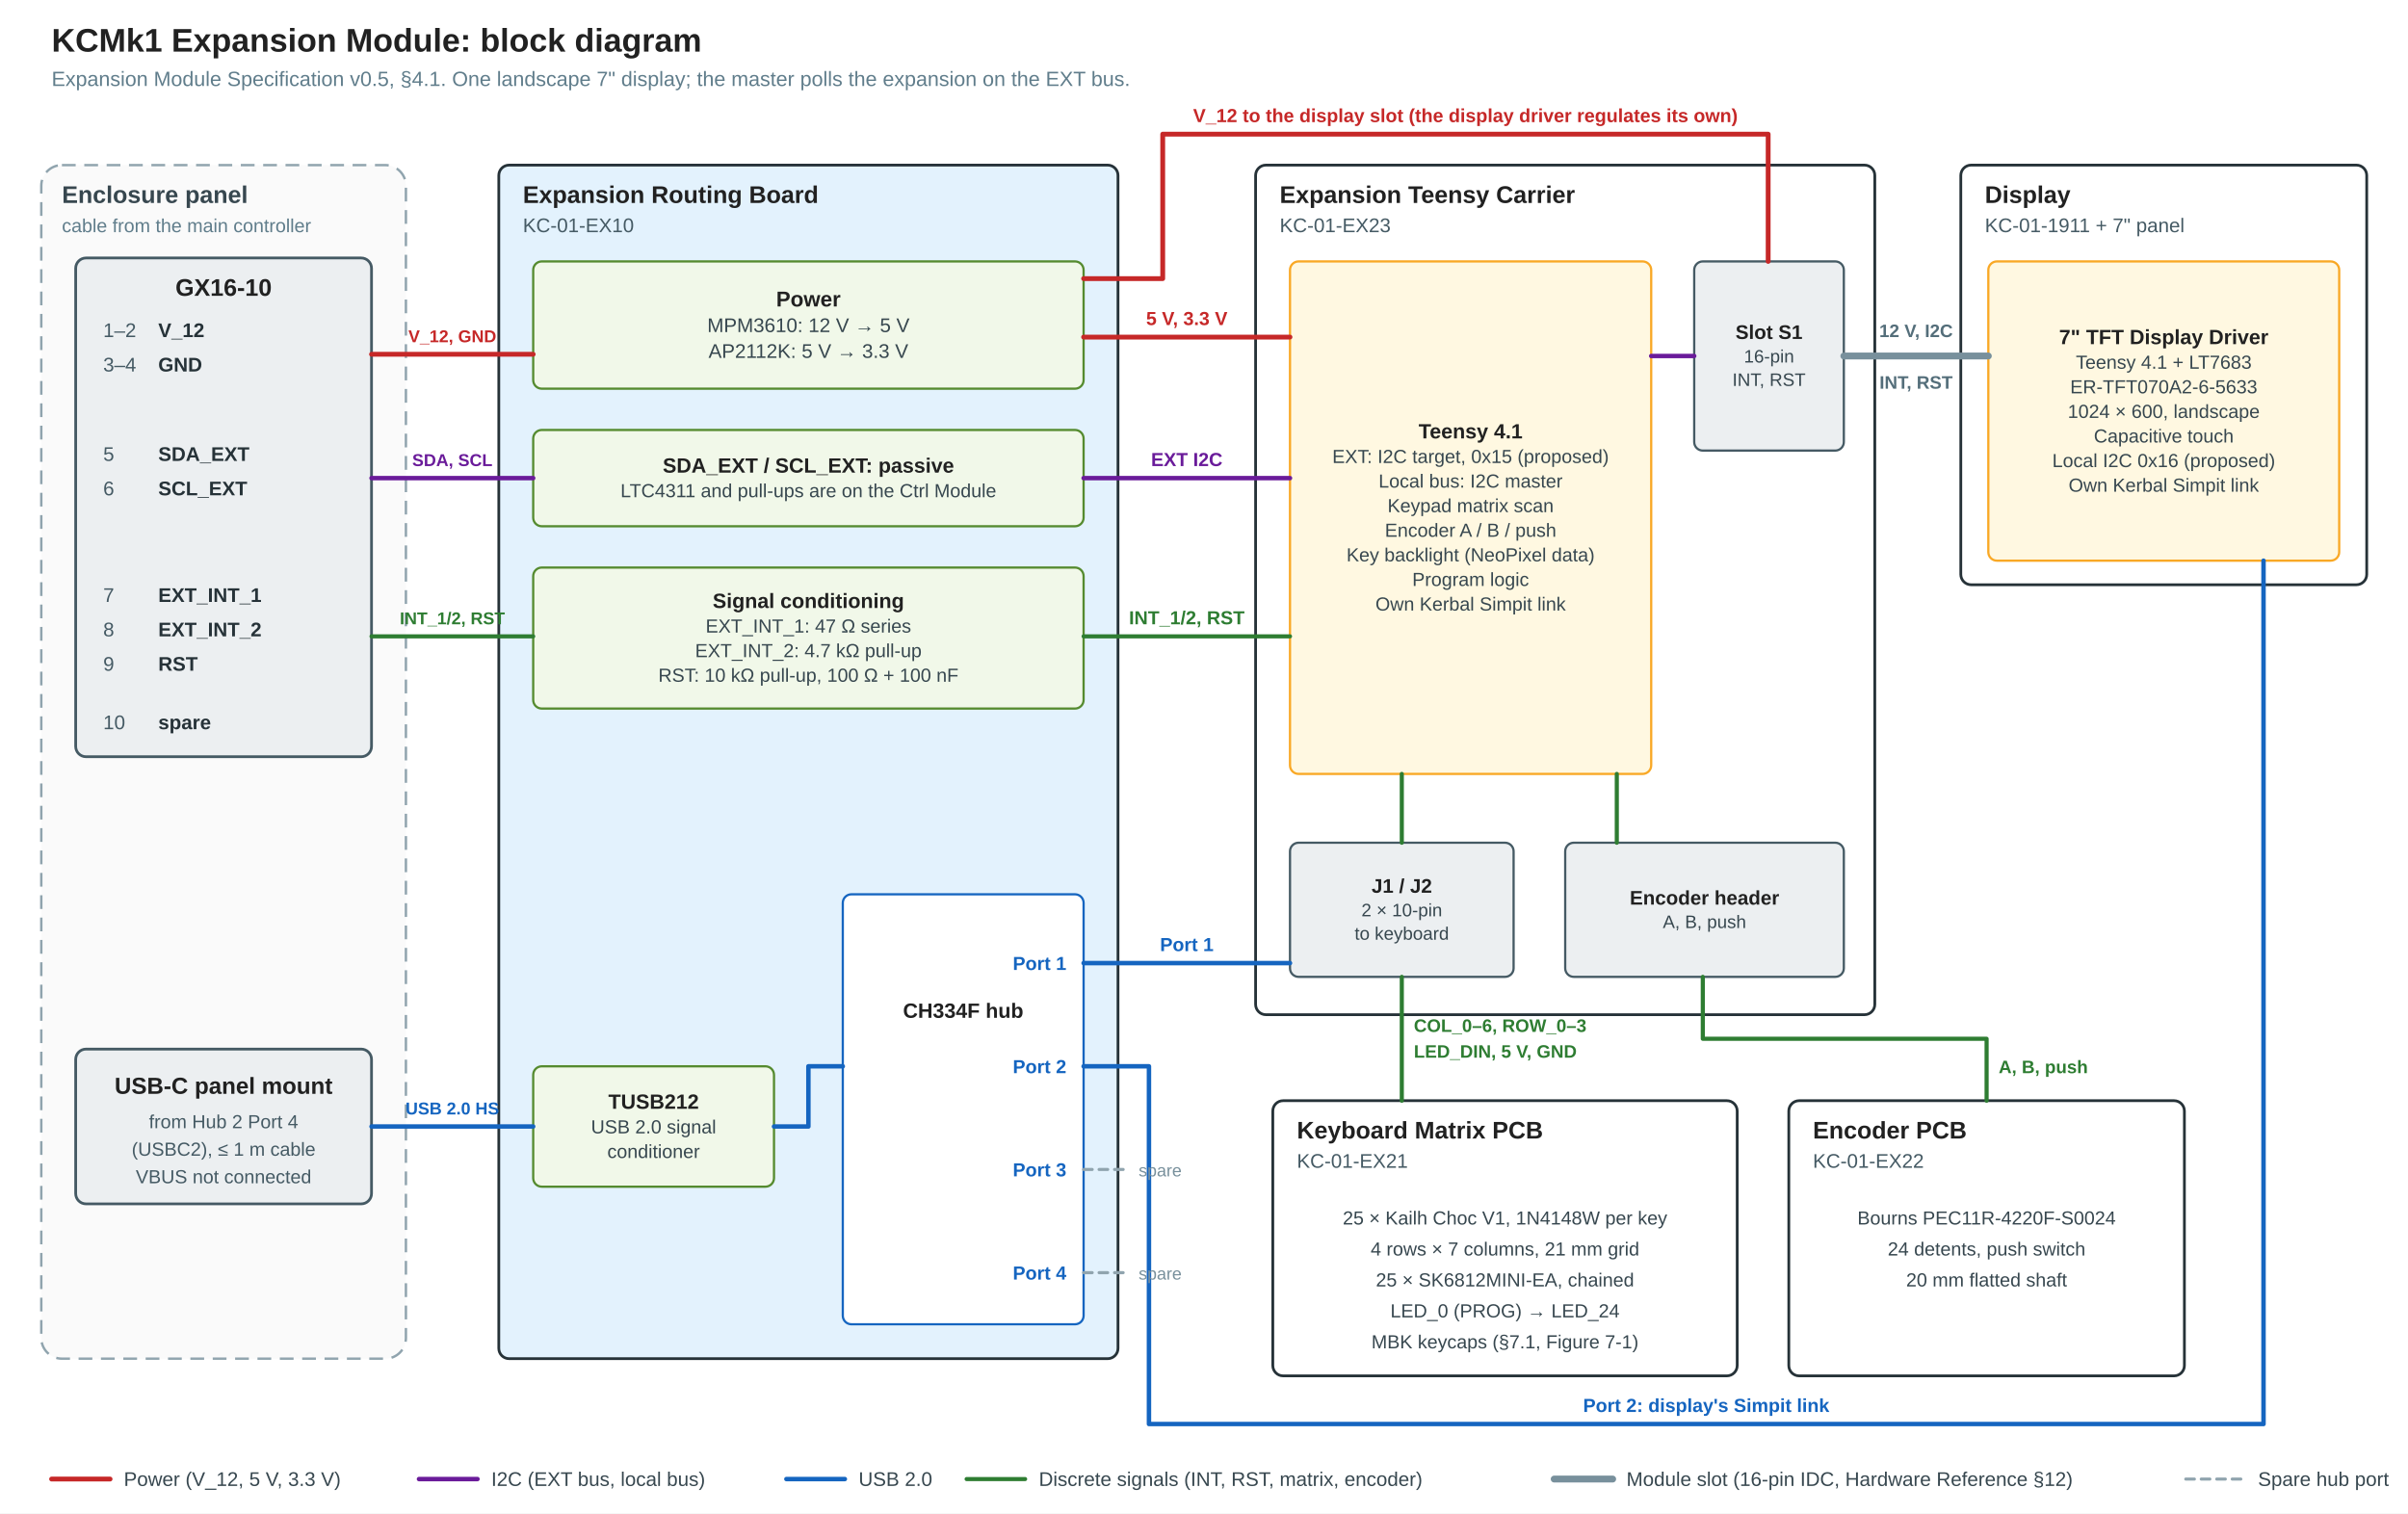
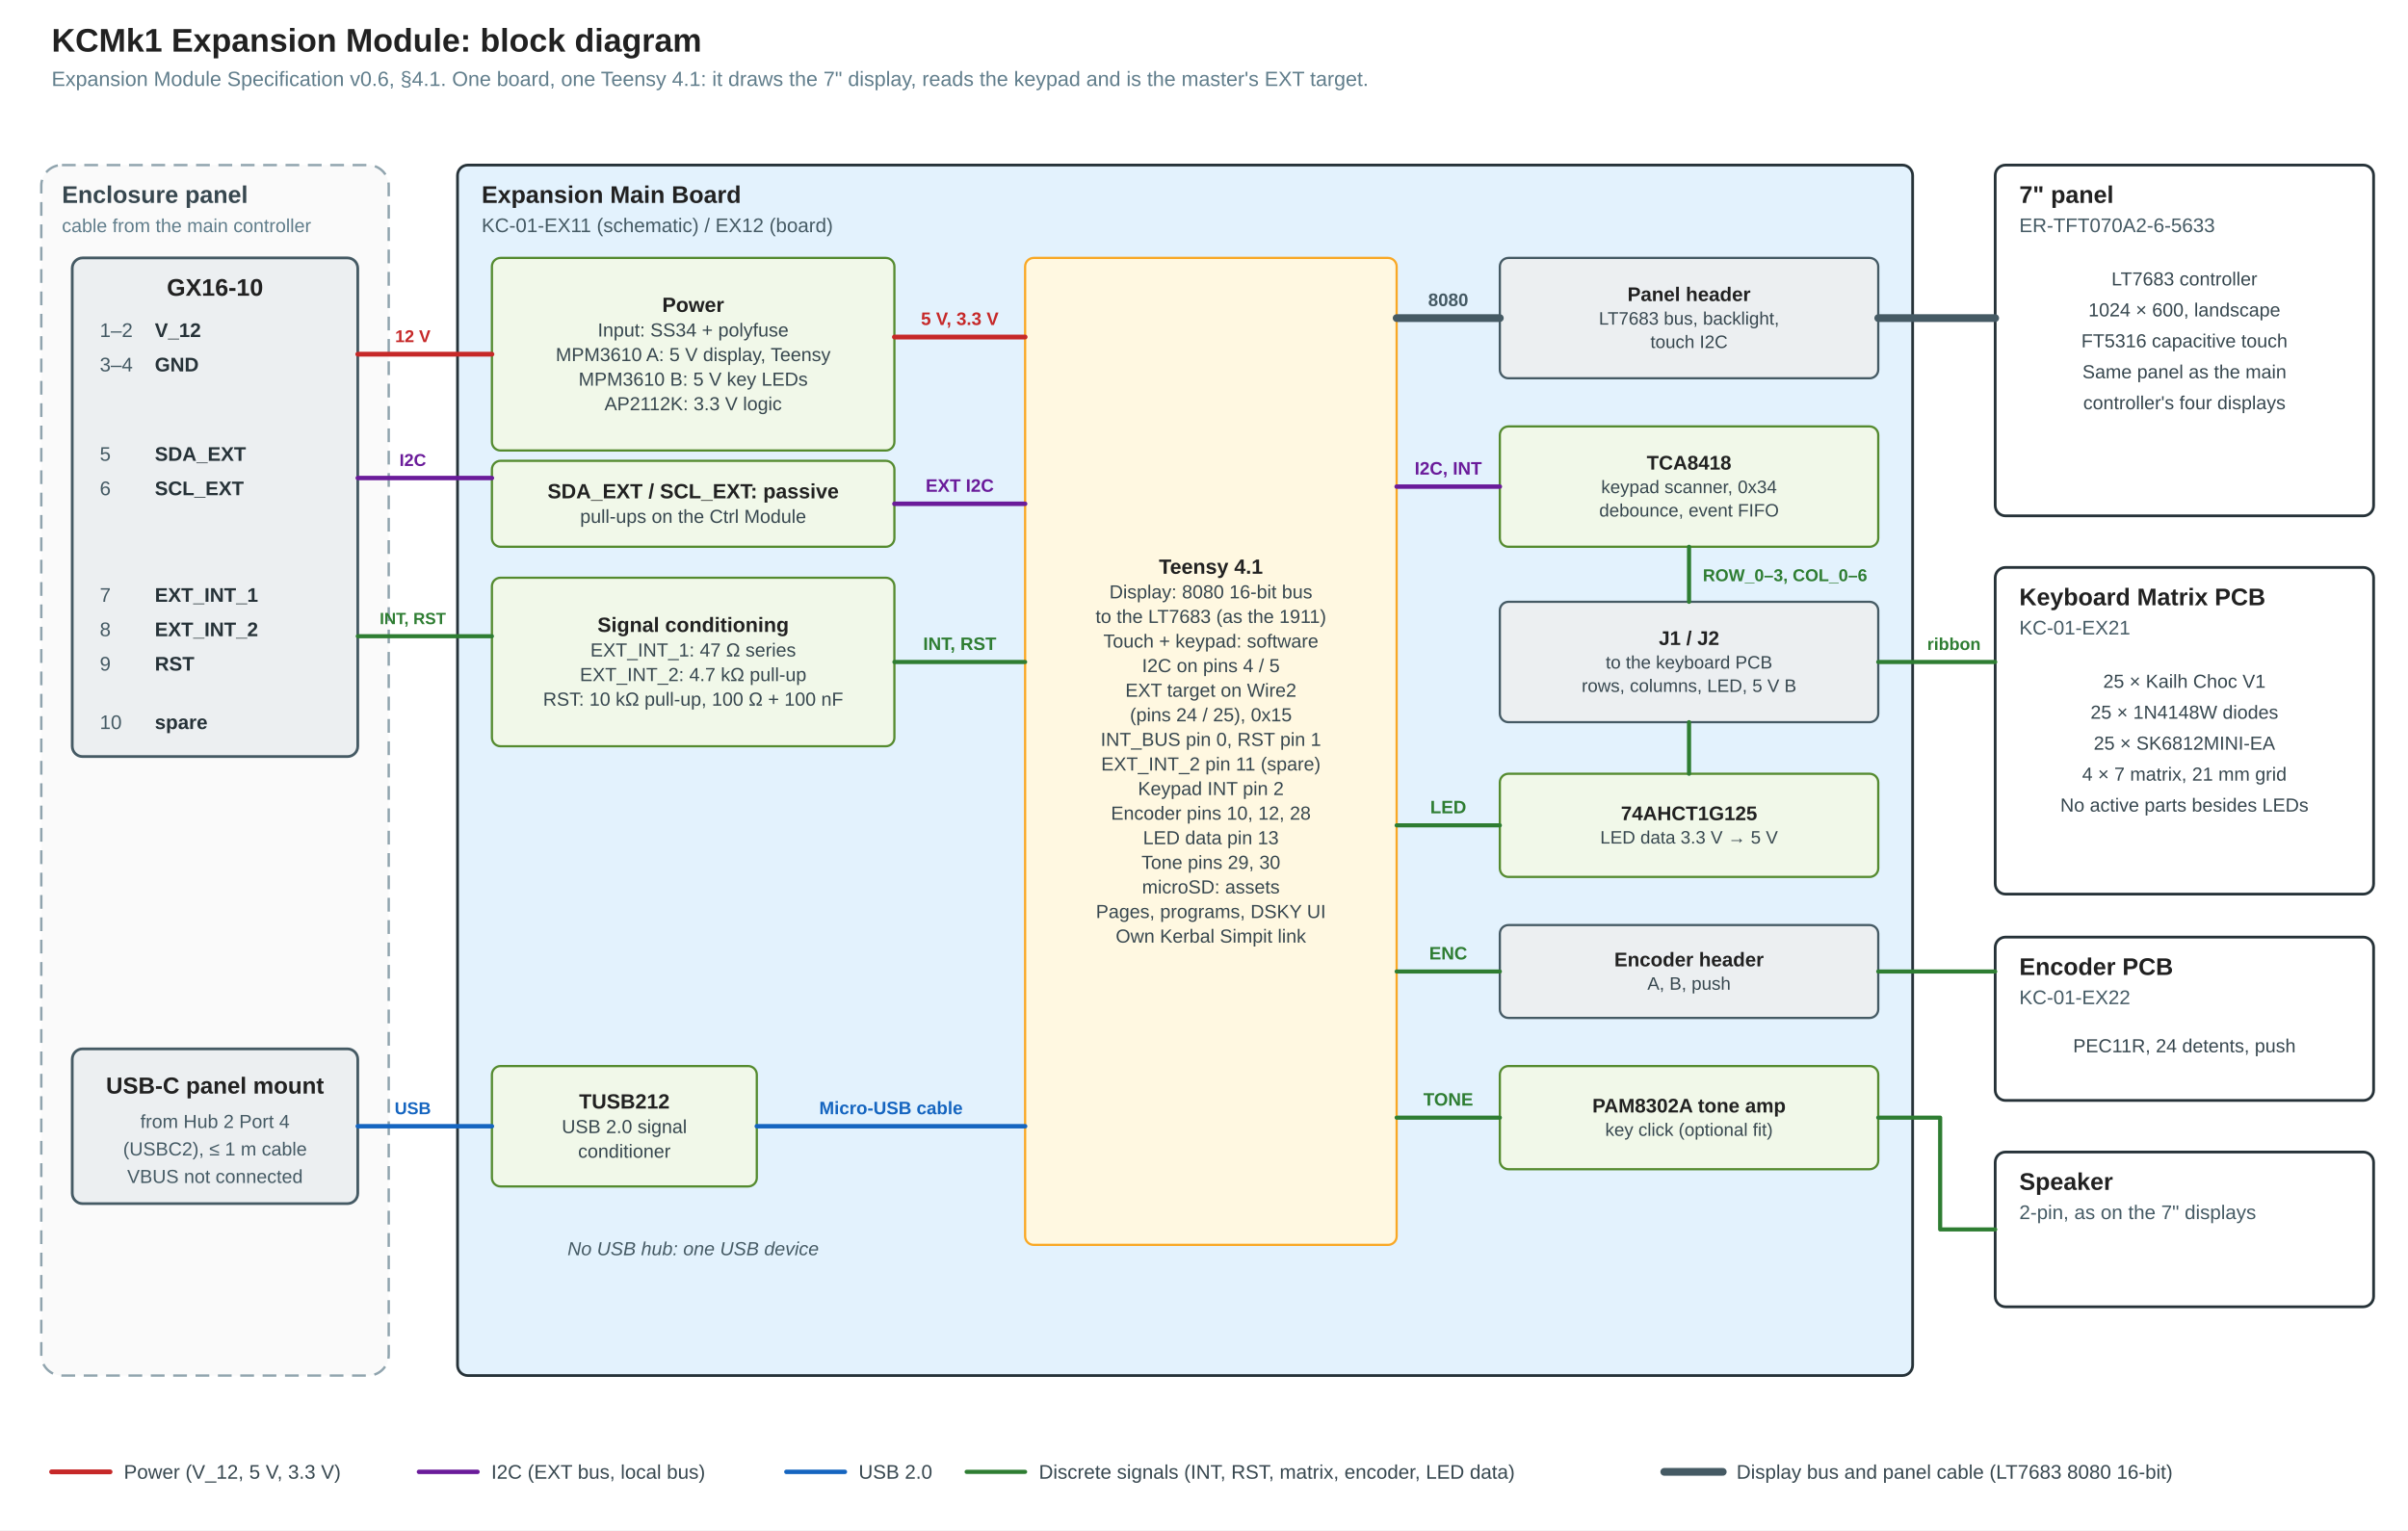
- <svg xmlns="http://www.w3.org/2000/svg" width="1400" height="880" viewBox="0 0 1400 880" font-family="Liberation Sans, Arial, Helvetica, sans-serif">
+ <svg xmlns="http://www.w3.org/2000/svg" width="1400" height="890" viewBox="0 0 1400 890" font-family="Liberation Sans, Arial, Helvetica, sans-serif">
  <rect width="100%" height="100%" fill="#ffffff" />
  <text x="30.0" y="30.0" font-size="19" font-weight="bold" text-anchor="start" fill="#212121">KCMk1 Expansion Module: block diagram</text>
-   <text x="30.0" y="50.0" font-size="12" font-weight="normal" text-anchor="start" fill="#607d8b">Expansion Module Specification v0.5, §4.1. One landscape 7" display; the master polls the expansion on the EXT bus.</text>
-   <rect x="24.0" y="96.0" width="212.0" height="694.0" rx="12" fill="#fafafa" stroke="#90a4ae" stroke-width="1.4" stroke-dasharray="8 5" />
+   <text x="30.0" y="50.0" font-size="12" font-weight="normal" text-anchor="start" fill="#607d8b">Expansion Module Specification v0.6, §4.1. One board, one Teensy 4.1: it draws the 7" display, reads the keypad and is the master's EXT target.</text>
+   <rect x="24.0" y="96.0" width="202.0" height="704.0" rx="12" fill="#fafafa" stroke="#90a4ae" stroke-width="1.4" stroke-dasharray="8 5" />
  <text x="36.0" y="118.0" font-size="14" font-weight="bold" text-anchor="start" fill="#37474f">Enclosure panel</text>
  <text x="36.0" y="135.0" font-size="11" font-weight="normal" text-anchor="start" fill="#607d8b">cable from the main controller</text>
-   <rect x="44.0" y="150.0" width="172.0" height="290.0" rx="6" fill="#eceff1" stroke="#455a64" stroke-width="1.6" />
-   <text x="130.0" y="172.0" font-size="14" font-weight="bold" text-anchor="middle" fill="#212121">GX16-10</text>
-   <text x="60.0" y="196.0" font-size="11.5" font-weight="normal" text-anchor="start" fill="#455a64">1–2</text>
-   <text x="92.0" y="196.0" font-size="11.5" font-weight="bold" text-anchor="start" fill="#263238">V_12</text>
-   <text x="60.0" y="216.0" font-size="11.5" font-weight="normal" text-anchor="start" fill="#455a64">3–4</text>
-   <text x="92.0" y="216.0" font-size="11.5" font-weight="bold" text-anchor="start" fill="#263238">GND</text>
-   <text x="60.0" y="268.0" font-size="11.5" font-weight="normal" text-anchor="start" fill="#455a64">5</text>
-   <text x="92.0" y="268.0" font-size="11.5" font-weight="bold" text-anchor="start" fill="#263238">SDA_EXT</text>
-   <text x="60.0" y="288.0" font-size="11.5" font-weight="normal" text-anchor="start" fill="#455a64">6</text>
-   <text x="92.0" y="288.0" font-size="11.5" font-weight="bold" text-anchor="start" fill="#263238">SCL_EXT</text>
-   <text x="60.0" y="350.0" font-size="11.5" font-weight="normal" text-anchor="start" fill="#455a64">7</text>
-   <text x="92.0" y="350.0" font-size="11.5" font-weight="bold" text-anchor="start" fill="#263238">EXT_INT_1</text>
-   <text x="60.0" y="370.0" font-size="11.5" font-weight="normal" text-anchor="start" fill="#455a64">8</text>
-   <text x="92.0" y="370.0" font-size="11.5" font-weight="bold" text-anchor="start" fill="#263238">EXT_INT_2</text>
-   <text x="60.0" y="390.0" font-size="11.5" font-weight="normal" text-anchor="start" fill="#455a64">9</text>
-   <text x="92.0" y="390.0" font-size="11.5" font-weight="bold" text-anchor="start" fill="#263238">RST</text>
-   <text x="60.0" y="424.0" font-size="11.5" font-weight="normal" text-anchor="start" fill="#455a64">10</text>
-   <text x="92.0" y="424.0" font-size="11.5" font-weight="bold" text-anchor="start" fill="#263238">spare</text>
-   <rect x="44.0" y="610.0" width="172.0" height="90.0" rx="6" fill="#eceff1" stroke="#455a64" stroke-width="1.6" />
-   <text x="130.0" y="636.0" font-size="13.5" font-weight="bold" text-anchor="middle" fill="#212121">USB-C panel mount</text>
-   <text x="130.0" y="656.0" font-size="11" font-weight="normal" text-anchor="middle" fill="#455a64">from Hub 2 Port 4</text>
-   <text x="130.0" y="672.0" font-size="11" font-weight="normal" text-anchor="middle" fill="#455a64">(USBC2), ≤ 1 m cable</text>
-   <text x="130.0" y="688.0" font-size="11" font-weight="normal" text-anchor="middle" fill="#455a64">VBUS not connected</text>
-   <rect x="290.0" y="96.0" width="360.0" height="694.0" rx="6" fill="#e3f2fd" stroke="#263238" stroke-width="1.6" />
-   <text x="304.0" y="118.0" font-size="14" font-weight="bold" text-anchor="start" fill="#212121">Expansion Routing Board</text>
-   <text x="304.0" y="135.0" font-size="11.5" font-weight="normal" text-anchor="start" fill="#455a64">KC-01-EX10</text>
-   <rect x="310.0" y="152.0" width="320.0" height="74.0" rx="5" fill="#f1f8e9" stroke="#558b2f" stroke-width="1.3" />
-   <text x="470.0" y="178.2" font-size="12.5" font-weight="bold" text-anchor="middle" fill="#212121">Power</text>
-   <text x="470.0" y="193.1" font-size="11.5" font-weight="normal" text-anchor="middle" fill="#37474f">MPM3610: 12 V → 5 V</text>
-   <text x="470.0" y="208.1" font-size="11.5" font-weight="normal" text-anchor="middle" fill="#37474f">AP2112K: 5 V → 3.3 V</text>
-   <rect x="310.0" y="250.0" width="320.0" height="56.0" rx="5" fill="#f1f8e9" stroke="#558b2f" stroke-width="1.3" />
-   <text x="470.0" y="274.8" font-size="12" font-weight="bold" text-anchor="middle" fill="#212121">SDA_EXT / SCL_EXT: passive</text>
-   <text x="470.0" y="289.1" font-size="11" font-weight="normal" text-anchor="middle" fill="#37474f">LTC4311 and pull-ups are on the Ctrl Module</text>
-   <rect x="310.0" y="330.0" width="320.0" height="82.0" rx="5" fill="#f1f8e9" stroke="#558b2f" stroke-width="1.3" />
-   <text x="470.0" y="353.5" font-size="12" font-weight="bold" text-anchor="middle" fill="#212121">Signal conditioning</text>
-   <text x="470.0" y="367.8" font-size="11" font-weight="normal" text-anchor="middle" fill="#37474f">EXT_INT_1: 47 Ω series</text>
-   <text x="470.0" y="382.1" font-size="11" font-weight="normal" text-anchor="middle" fill="#37474f">EXT_INT_2: 4.7 kΩ pull-up</text>
-   <text x="470.0" y="396.4" font-size="11" font-weight="normal" text-anchor="middle" fill="#37474f">RST: 10 kΩ pull-up, 100 Ω + 100 nF</text>
-   <rect x="310.0" y="620.0" width="140.0" height="70.0" rx="5" fill="#f1f8e9" stroke="#558b2f" stroke-width="1.3" />
-   <text x="380.0" y="644.7" font-size="12" font-weight="bold" text-anchor="middle" fill="#212121">TUSB212</text>
-   <text x="380.0" y="659.0" font-size="11" font-weight="normal" text-anchor="middle" fill="#37474f">USB 2.0 signal</text>
-   <text x="380.0" y="673.3" font-size="11" font-weight="normal" text-anchor="middle" fill="#37474f">conditioner</text>
-   <rect x="490.0" y="520.0" width="140.0" height="250.0" rx="5" fill="#ffffff" stroke="#1565c0" stroke-width="1.3" />
-   <text x="560.0" y="591.8" font-size="12" font-weight="bold" text-anchor="middle" fill="#212121">CH334F hub</text>
-   <text x="560.0" y="606.1" font-size="11" font-weight="normal" text-anchor="middle" fill="#37474f" />
-   <text x="560.0" y="620.4" font-size="11" font-weight="normal" text-anchor="middle" fill="#37474f" />
-   <text x="560.0" y="634.7" font-size="11" font-weight="normal" text-anchor="middle" fill="#37474f" />
-   <text x="560.0" y="649.0" font-size="11" font-weight="normal" text-anchor="middle" fill="#37474f" />
-   <text x="560.0" y="663.3" font-size="11" font-weight="normal" text-anchor="middle" fill="#37474f" />
-   <text x="560.0" y="677.6" font-size="11" font-weight="normal" text-anchor="middle" fill="#37474f" />
-   <text x="560.0" y="691.9" font-size="11" font-weight="normal" text-anchor="middle" fill="#37474f" />
-   <text x="560.0" y="706.2" font-size="11" font-weight="normal" text-anchor="middle" fill="#37474f" />
-   <text x="620.0" y="564.0" font-size="11" font-weight="bold" text-anchor="end" fill="#1565c0">Port 1</text>
-   <text x="620.0" y="624.0" font-size="11" font-weight="bold" text-anchor="end" fill="#1565c0">Port 2</text>
-   <text x="620.0" y="684.0" font-size="11" font-weight="bold" text-anchor="end" fill="#1565c0">Port 3</text>
-   <text x="620.0" y="744.0" font-size="11" font-weight="bold" text-anchor="end" fill="#1565c0">Port 4</text>
-   <polyline points="216.0,206.0 310.0,206.0" fill="none" stroke="#c62828" stroke-width="2.8" stroke-linejoin="round" stroke-linecap="round" />
-   <text x="263.0" y="199.0" font-size="10" font-weight="bold" text-anchor="middle" fill="#c62828">V_12, GND</text>
-   <polyline points="216.0,278.0 310.0,278.0" fill="none" stroke="#6a1b9a" stroke-width="2.6" stroke-linejoin="round" stroke-linecap="round" />
-   <text x="263.0" y="271.0" font-size="10" font-weight="bold" text-anchor="middle" fill="#6a1b9a">SDA, SCL</text>
-   <polyline points="216.0,370.0 310.0,370.0" fill="none" stroke="#2e7d32" stroke-width="2.4" stroke-linejoin="round" stroke-linecap="round" />
-   <text x="263.0" y="363.0" font-size="10" font-weight="bold" text-anchor="middle" fill="#2e7d32">INT_1/2, RST</text>
-   <polyline points="216.0,655.0 310.0,655.0" fill="none" stroke="#1565c0" stroke-width="2.6" stroke-linejoin="round" stroke-linecap="round" />
-   <text x="263.0" y="648.0" font-size="10" font-weight="bold" text-anchor="middle" fill="#1565c0">USB 2.0 HS</text>
-   <polyline points="450.0,655.0 470.0,655.0 470.0,620.0 490.0,620.0" fill="none" stroke="#1565c0" stroke-width="2.6" stroke-linejoin="round" stroke-linecap="round" />
-   <rect x="730.0" y="96.0" width="360.0" height="494.0" rx="6" fill="#ffffff" stroke="#263238" stroke-width="1.6" />
-   <text x="744.0" y="118.0" font-size="14" font-weight="bold" text-anchor="start" fill="#212121">Expansion Teensy Carrier</text>
-   <text x="744.0" y="135.0" font-size="11.5" font-weight="normal" text-anchor="start" fill="#455a64">KC-01-EX23</text>
-   <rect x="750.0" y="152.0" width="210.0" height="298.0" rx="5" fill="#fff8e1" stroke="#f9a825" stroke-width="1.3" />
-   <text x="855.0" y="254.9" font-size="12" font-weight="bold" text-anchor="middle" fill="#212121">Teensy 4.1</text>
-   <text x="855.0" y="269.2" font-size="11" font-weight="normal" text-anchor="middle" fill="#37474f">EXT: I2C target, 0x15 (proposed)</text>
-   <text x="855.0" y="283.5" font-size="11" font-weight="normal" text-anchor="middle" fill="#37474f">Local bus: I2C master</text>
-   <text x="855.0" y="297.8" font-size="11" font-weight="normal" text-anchor="middle" fill="#37474f">Keypad matrix scan</text>
-   <text x="855.0" y="312.1" font-size="11" font-weight="normal" text-anchor="middle" fill="#37474f">Encoder A / B / push</text>
-   <text x="855.0" y="326.4" font-size="11" font-weight="normal" text-anchor="middle" fill="#37474f">Key backlight (NeoPixel data)</text>
-   <text x="855.0" y="340.7" font-size="11" font-weight="normal" text-anchor="middle" fill="#37474f">Program logic</text>
-   <text x="855.0" y="355.0" font-size="11" font-weight="normal" text-anchor="middle" fill="#37474f">Own Kerbal Simpit link</text>
-   <rect x="985.0" y="152.0" width="87.0" height="110.0" rx="5" fill="#eceff1" stroke="#455a64" stroke-width="1.3" />
-   <text x="1028.5" y="197.1" font-size="11.5" font-weight="bold" text-anchor="middle" fill="#212121">Slot S1</text>
-   <text x="1028.5" y="210.8" font-size="10.5" font-weight="normal" text-anchor="middle" fill="#37474f">16-pin</text>
-   <text x="1028.5" y="224.4" font-size="10.5" font-weight="normal" text-anchor="middle" fill="#37474f">INT, RST</text>
-   <rect x="750.0" y="490.0" width="130.0" height="78.0" rx="5" fill="#eceff1" stroke="#455a64" stroke-width="1.3" />
-   <text x="815.0" y="519.1" font-size="11.5" font-weight="bold" text-anchor="middle" fill="#212121">J1 / J2</text>
-   <text x="815.0" y="532.8" font-size="10.5" font-weight="normal" text-anchor="middle" fill="#37474f">2 × 10-pin</text>
-   <text x="815.0" y="546.4" font-size="10.5" font-weight="normal" text-anchor="middle" fill="#37474f">to keyboard</text>
-   <rect x="910.0" y="490.0" width="162.0" height="78.0" rx="5" fill="#eceff1" stroke="#455a64" stroke-width="1.3" />
-   <text x="991.0" y="526.0" font-size="11.5" font-weight="bold" text-anchor="middle" fill="#212121">Encoder header</text>
-   <text x="991.0" y="539.6" font-size="10.5" font-weight="normal" text-anchor="middle" fill="#37474f">A, B, push</text>
-   <polyline points="960.0,207.0 985.0,207.0" fill="none" stroke="#6a1b9a" stroke-width="2.6" stroke-linejoin="round" stroke-linecap="round" />
-   <polyline points="815.0,450.0 815.0,490.0" fill="none" stroke="#2e7d32" stroke-width="2.4" stroke-linejoin="round" stroke-linecap="round" />
-   <polyline points="940.0,450.0 940.0,490.0" fill="none" stroke="#2e7d32" stroke-width="2.4" stroke-linejoin="round" stroke-linecap="round" />
-   <polyline points="630.0,196.0 750.0,196.0" fill="none" stroke="#c62828" stroke-width="2.8" stroke-linejoin="round" stroke-linecap="round" />
-   <text x="690.0" y="189.0" font-size="11" font-weight="bold" text-anchor="middle" fill="#c62828">5 V, 3.3 V</text>
-   <polyline points="630.0,162.0 676.0,162.0 676.0,78.0 1028.0,78.0 1028.0,152.0" fill="none" stroke="#c62828" stroke-width="2.8" stroke-linejoin="round" stroke-linecap="round" />
-   <text x="852.0" y="71.0" font-size="11" font-weight="bold" text-anchor="middle" fill="#c62828">V_12 to the display slot (the display driver regulates its own)</text>
-   <polyline points="630.0,278.0 750.0,278.0" fill="none" stroke="#6a1b9a" stroke-width="2.6" stroke-linejoin="round" stroke-linecap="round" />
-   <text x="690.0" y="271.0" font-size="11" font-weight="bold" text-anchor="middle" fill="#6a1b9a">EXT I2C</text>
-   <polyline points="630.0,370.0 750.0,370.0" fill="none" stroke="#2e7d32" stroke-width="2.4" stroke-linejoin="round" stroke-linecap="round" />
-   <text x="690.0" y="363.0" font-size="11" font-weight="bold" text-anchor="middle" fill="#2e7d32">INT_1/2, RST</text>
-   <polyline points="630.0,560.0 750.0,560.0" fill="none" stroke="#1565c0" stroke-width="2.6" stroke-linejoin="round" stroke-linecap="round" />
-   <text x="690.0" y="553.0" font-size="11" font-weight="bold" text-anchor="middle" fill="#1565c0">Port 1</text>
-   <rect x="1140.0" y="96.0" width="236.0" height="244.0" rx="6" fill="#ffffff" stroke="#263238" stroke-width="1.6" />
-   <text x="1154.0" y="118.0" font-size="14" font-weight="bold" text-anchor="start" fill="#212121">Display</text>
-   <text x="1154.0" y="135.0" font-size="11.5" font-weight="normal" text-anchor="start" fill="#455a64">KC-01-1911 + 7" panel</text>
-   <rect x="1156.0" y="152.0" width="204.0" height="174.0" rx="5" fill="#fff8e1" stroke="#f9a825" stroke-width="1.3" />
-   <text x="1258.0" y="200.1" font-size="12" font-weight="bold" text-anchor="middle" fill="#212121">7" TFT Display Driver</text>
-   <text x="1258.0" y="214.4" font-size="11" font-weight="normal" text-anchor="middle" fill="#37474f">Teensy 4.1 + LT7683</text>
-   <text x="1258.0" y="228.7" font-size="11" font-weight="normal" text-anchor="middle" fill="#37474f">ER-TFT070A2-6-5633</text>
-   <text x="1258.0" y="243.0" font-size="11" font-weight="normal" text-anchor="middle" fill="#37474f">1024 × 600, landscape</text>
-   <text x="1258.0" y="257.3" font-size="11" font-weight="normal" text-anchor="middle" fill="#37474f">Capacitive touch</text>
-   <text x="1258.0" y="271.6" font-size="11" font-weight="normal" text-anchor="middle" fill="#37474f">Local I2C 0x16 (proposed)</text>
-   <text x="1258.0" y="285.9" font-size="11" font-weight="normal" text-anchor="middle" fill="#37474f">Own Kerbal Simpit link</text>
-   <polyline points="1072.0,207.0 1156.0,207.0" fill="none" stroke="#78909c" stroke-width="4.0" stroke-linejoin="round" stroke-linecap="round" />
-   <text x="1114.0" y="196.0" font-size="10.5" font-weight="bold" text-anchor="middle" fill="#546e7a">12 V, I2C</text>
-   <text x="1114.0" y="226.0" font-size="10.5" font-weight="bold" text-anchor="middle" fill="#546e7a">INT, RST</text>
-   <polyline points="630.0,620.0 668.0,620.0 668.0,828.0 1316.0,828.0 1316.0,326.0" fill="none" stroke="#1565c0" stroke-width="2.6" stroke-linejoin="round" stroke-linecap="round" />
-   <text x="992.0" y="821.0" font-size="11" font-weight="bold" text-anchor="middle" fill="#1565c0">Port 2: display's Simpit link</text>
-   <polyline points="630.0,680.0 654.0,680.0" fill="none" stroke="#90a4ae" stroke-width="1.8" stroke-linejoin="round" stroke-linecap="round" stroke-dasharray="5 4" />
-   <polyline points="630.0,740.0 654.0,740.0" fill="none" stroke="#90a4ae" stroke-width="1.8" stroke-linejoin="round" stroke-linecap="round" stroke-dasharray="5 4" />
-   <text x="662.0" y="684.0" font-size="10" font-weight="normal" text-anchor="start" fill="#78909c">spare</text>
-   <text x="662.0" y="744.0" font-size="10" font-weight="normal" text-anchor="start" fill="#78909c">spare</text>
-   <rect x="740.0" y="640.0" width="270.0" height="160.0" rx="6" fill="#ffffff" stroke="#263238" stroke-width="1.6" />
-   <text x="754.0" y="662.0" font-size="14" font-weight="bold" text-anchor="start" fill="#212121">Keyboard Matrix PCB</text>
-   <text x="754.0" y="679.0" font-size="11.5" font-weight="normal" text-anchor="start" fill="#455a64">KC-01-EX21</text>
-   <text x="875.0" y="712.0" font-size="11" font-weight="normal" text-anchor="middle" fill="#37474f">25 × Kailh Choc V1, 1N4148W per key</text>
-   <text x="875.0" y="730.0" font-size="11" font-weight="normal" text-anchor="middle" fill="#37474f">4 rows × 7 columns, 21 mm grid</text>
-   <text x="875.0" y="748.0" font-size="11" font-weight="normal" text-anchor="middle" fill="#37474f">25 × SK6812MINI-EA, chained</text>
-   <text x="875.0" y="766.0" font-size="11" font-weight="normal" text-anchor="middle" fill="#37474f">LED_0 (PROG) → LED_24</text>
-   <text x="875.0" y="784.0" font-size="11" font-weight="normal" text-anchor="middle" fill="#37474f">MBK keycaps (§7.1, Figure 7-1)</text>
-   <polyline points="815.0,568.0 815.0,640.0" fill="none" stroke="#2e7d32" stroke-width="2.4" stroke-linejoin="round" stroke-linecap="round" />
-   <text x="822.0" y="600.0" font-size="10.5" font-weight="bold" text-anchor="start" fill="#2e7d32">COL_0–6, ROW_0–3</text>
-   <text x="822.0" y="615.0" font-size="10.5" font-weight="bold" text-anchor="start" fill="#2e7d32">LED_DIN, 5 V, GND</text>
-   <rect x="1040.0" y="640.0" width="230.0" height="160.0" rx="6" fill="#ffffff" stroke="#263238" stroke-width="1.6" />
-   <text x="1054.0" y="662.0" font-size="14" font-weight="bold" text-anchor="start" fill="#212121">Encoder PCB</text>
-   <text x="1054.0" y="679.0" font-size="11.5" font-weight="normal" text-anchor="start" fill="#455a64">KC-01-EX22</text>
-   <text x="1155.0" y="712.0" font-size="11" font-weight="normal" text-anchor="middle" fill="#37474f">Bourns PEC11R-4220F-S0024</text>
-   <text x="1155.0" y="730.0" font-size="11" font-weight="normal" text-anchor="middle" fill="#37474f">24 detents, push switch</text>
-   <text x="1155.0" y="748.0" font-size="11" font-weight="normal" text-anchor="middle" fill="#37474f">20 mm flatted shaft</text>
-   <polyline points="990.0,568.0 990.0,604.0 1155.0,604.0 1155.0,640.0" fill="none" stroke="#2e7d32" stroke-width="2.4" stroke-linejoin="round" stroke-linecap="round" />
-   <text x="1162.0" y="624.0" font-size="10.5" font-weight="bold" text-anchor="start" fill="#2e7d32">A, B, push</text>
-   <polyline points="30.0,860.0 64.0,860.0" fill="none" stroke="#c62828" stroke-width="2.8" stroke-linejoin="round" stroke-linecap="round" />
-   <text x="72.0" y="864.0" font-size="11.5" font-weight="normal" text-anchor="start" fill="#37474f">Power (V_12, 5 V, 3.3 V)</text>
-   <polyline points="243.6,860.0 277.6,860.0" fill="none" stroke="#6a1b9a" stroke-width="2.6" stroke-linejoin="round" stroke-linecap="round" />
-   <text x="285.6" y="864.0" font-size="11.5" font-weight="normal" text-anchor="start" fill="#37474f">I2C (EXT bus, local bus)</text>
-   <polyline points="457.2,860.0 491.2,860.0" fill="none" stroke="#1565c0" stroke-width="2.6" stroke-linejoin="round" stroke-linecap="round" />
-   <text x="499.2" y="864.0" font-size="11.5" font-weight="normal" text-anchor="start" fill="#37474f">USB 2.0</text>
-   <polyline points="562.0,860.0 596.0,860.0" fill="none" stroke="#2e7d32" stroke-width="2.4" stroke-linejoin="round" stroke-linecap="round" />
-   <text x="604.0" y="864.0" font-size="11.5" font-weight="normal" text-anchor="start" fill="#37474f">Discrete signals (INT, RST, matrix, encoder)</text>
-   <polyline points="903.6,860.0 937.6,860.0" fill="none" stroke="#78909c" stroke-width="4.0" stroke-linejoin="round" stroke-linecap="round" />
-   <text x="945.6" y="864.0" font-size="11.5" font-weight="normal" text-anchor="start" fill="#37474f">Module slot (16-pin IDC, Hardware Reference §12)</text>
-   <polyline points="1270.8,860.0 1304.8,860.0" fill="none" stroke="#90a4ae" stroke-width="1.8" stroke-linejoin="round" stroke-linecap="round" stroke-dasharray="5 4" />
-   <text x="1312.8" y="864.0" font-size="11.5" font-weight="normal" text-anchor="start" fill="#37474f">Spare hub port</text>
+   <rect x="42.0" y="150.0" width="166.0" height="290.0" rx="6" fill="#eceff1" stroke="#455a64" stroke-width="1.6" />
+   <text x="125.0" y="172.0" font-size="14" font-weight="bold" text-anchor="middle" fill="#212121">GX16-10</text>
+   <text x="58.0" y="196.0" font-size="11.5" font-weight="normal" text-anchor="start" fill="#455a64">1–2</text>
+   <text x="90.0" y="196.0" font-size="11.5" font-weight="bold" text-anchor="start" fill="#263238">V_12</text>
+   <text x="58.0" y="216.0" font-size="11.5" font-weight="normal" text-anchor="start" fill="#455a64">3–4</text>
+   <text x="90.0" y="216.0" font-size="11.5" font-weight="bold" text-anchor="start" fill="#263238">GND</text>
+   <text x="58.0" y="268.0" font-size="11.5" font-weight="normal" text-anchor="start" fill="#455a64">5</text>
+   <text x="90.0" y="268.0" font-size="11.5" font-weight="bold" text-anchor="start" fill="#263238">SDA_EXT</text>
+   <text x="58.0" y="288.0" font-size="11.5" font-weight="normal" text-anchor="start" fill="#455a64">6</text>
+   <text x="90.0" y="288.0" font-size="11.5" font-weight="bold" text-anchor="start" fill="#263238">SCL_EXT</text>
+   <text x="58.0" y="350.0" font-size="11.5" font-weight="normal" text-anchor="start" fill="#455a64">7</text>
+   <text x="90.0" y="350.0" font-size="11.5" font-weight="bold" text-anchor="start" fill="#263238">EXT_INT_1</text>
+   <text x="58.0" y="370.0" font-size="11.5" font-weight="normal" text-anchor="start" fill="#455a64">8</text>
+   <text x="90.0" y="370.0" font-size="11.5" font-weight="bold" text-anchor="start" fill="#263238">EXT_INT_2</text>
+   <text x="58.0" y="390.0" font-size="11.5" font-weight="normal" text-anchor="start" fill="#455a64">9</text>
+   <text x="90.0" y="390.0" font-size="11.5" font-weight="bold" text-anchor="start" fill="#263238">RST</text>
+   <text x="58.0" y="424.0" font-size="11.5" font-weight="normal" text-anchor="start" fill="#455a64">10</text>
+   <text x="90.0" y="424.0" font-size="11.5" font-weight="bold" text-anchor="start" fill="#263238">spare</text>
+   <rect x="42.0" y="610.0" width="166.0" height="90.0" rx="6" fill="#eceff1" stroke="#455a64" stroke-width="1.6" />
+   <text x="125.0" y="636.0" font-size="13.5" font-weight="bold" text-anchor="middle" fill="#212121">USB-C panel mount</text>
+   <text x="125.0" y="656.0" font-size="11" font-weight="normal" text-anchor="middle" fill="#455a64">from Hub 2 Port 4</text>
+   <text x="125.0" y="672.0" font-size="11" font-weight="normal" text-anchor="middle" fill="#455a64">(USBC2), ≤ 1 m cable</text>
+   <text x="125.0" y="688.0" font-size="11" font-weight="normal" text-anchor="middle" fill="#455a64">VBUS not connected</text>
+   <rect x="266.0" y="96.0" width="846.0" height="704.0" rx="6" fill="#e3f2fd" stroke="#263238" stroke-width="1.6" />
+   <text x="280.0" y="118.0" font-size="14" font-weight="bold" text-anchor="start" fill="#212121">Expansion Main Board</text>
+   <text x="280.0" y="135.0" font-size="11.5" font-weight="normal" text-anchor="start" fill="#455a64">KC-01-EX11 (schematic) / EX12 (board)</text>
+   <rect x="286.0" y="150.0" width="234.0" height="112.0" rx="5" fill="#f1f8e9" stroke="#558b2f" stroke-width="1.3" />
+   <text x="403.0" y="181.4" font-size="12" font-weight="bold" text-anchor="middle" fill="#212121">Power</text>
+   <text x="403.0" y="195.7" font-size="11" font-weight="normal" text-anchor="middle" fill="#37474f">Input: SS34 + polyfuse</text>
+   <text x="403.0" y="210.0" font-size="11" font-weight="normal" text-anchor="middle" fill="#37474f">MPM3610 A: 5 V display, Teensy</text>
+   <text x="403.0" y="224.3" font-size="11" font-weight="normal" text-anchor="middle" fill="#37474f">MPM3610 B: 5 V key LEDs</text>
+   <text x="403.0" y="238.6" font-size="11" font-weight="normal" text-anchor="middle" fill="#37474f">AP2112K: 3.3 V logic</text>
+   <rect x="286.0" y="268.0" width="234.0" height="50.0" rx="5" fill="#f1f8e9" stroke="#558b2f" stroke-width="1.3" />
+   <text x="403.0" y="289.8" font-size="12" font-weight="bold" text-anchor="middle" fill="#212121">SDA_EXT / SCL_EXT: passive</text>
+   <text x="403.0" y="304.1" font-size="11" font-weight="normal" text-anchor="middle" fill="#37474f">pull-ups on the Ctrl Module</text>
+   <rect x="286.0" y="336.0" width="234.0" height="98.0" rx="5" fill="#f1f8e9" stroke="#558b2f" stroke-width="1.3" />
+   <text x="403.0" y="367.5" font-size="12" font-weight="bold" text-anchor="middle" fill="#212121">Signal conditioning</text>
+   <text x="403.0" y="381.8" font-size="11" font-weight="normal" text-anchor="middle" fill="#37474f">EXT_INT_1: 47 Ω series</text>
+   <text x="403.0" y="396.1" font-size="11" font-weight="normal" text-anchor="middle" fill="#37474f">EXT_INT_2: 4.7 kΩ pull-up</text>
+   <text x="403.0" y="410.4" font-size="11" font-weight="normal" text-anchor="middle" fill="#37474f">RST: 10 kΩ pull-up, 100 Ω + 100 nF</text>
+   <rect x="286.0" y="620.0" width="154.0" height="70.0" rx="5" fill="#f1f8e9" stroke="#558b2f" stroke-width="1.3" />
+   <text x="363.0" y="644.7" font-size="12" font-weight="bold" text-anchor="middle" fill="#212121">TUSB212</text>
+   <text x="363.0" y="659.0" font-size="11" font-weight="normal" text-anchor="middle" fill="#37474f">USB 2.0 signal</text>
+   <text x="363.0" y="673.3" font-size="11" font-weight="normal" text-anchor="middle" fill="#37474f">conditioner</text>
+   <text x="403.0" y="730.0" font-size="11" font-weight="normal" text-anchor="middle" fill="#455a64" font-style="italic">No USB hub: one USB device</text>
+   <rect x="596.0" y="150.0" width="216.0" height="574.0" rx="5" fill="#fff8e1" stroke="#f9a825" stroke-width="1.3" />
+   <text x="704.0" y="333.7" font-size="12" font-weight="bold" text-anchor="middle" fill="#212121">Teensy 4.1</text>
+   <text x="704.0" y="348.0" font-size="11" font-weight="normal" text-anchor="middle" fill="#37474f">Display: 8080 16-bit bus</text>
+   <text x="704.0" y="362.3" font-size="11" font-weight="normal" text-anchor="middle" fill="#37474f">to the LT7683 (as the 1911)</text>
+   <text x="704.0" y="376.6" font-size="11" font-weight="normal" text-anchor="middle" fill="#37474f">Touch + keypad: software</text>
+   <text x="704.0" y="390.9" font-size="11" font-weight="normal" text-anchor="middle" fill="#37474f">I2C on pins 4 / 5</text>
+   <text x="704.0" y="405.2" font-size="11" font-weight="normal" text-anchor="middle" fill="#37474f">EXT target on Wire2</text>
+   <text x="704.0" y="419.5" font-size="11" font-weight="normal" text-anchor="middle" fill="#37474f">(pins 24 / 25), 0x15</text>
+   <text x="704.0" y="433.8" font-size="11" font-weight="normal" text-anchor="middle" fill="#37474f">INT_BUS pin 0, RST pin 1</text>
+   <text x="704.0" y="448.1" font-size="11" font-weight="normal" text-anchor="middle" fill="#37474f">EXT_INT_2 pin 11 (spare)</text>
+   <text x="704.0" y="462.4" font-size="11" font-weight="normal" text-anchor="middle" fill="#37474f">Keypad INT pin 2</text>
+   <text x="704.0" y="476.7" font-size="11" font-weight="normal" text-anchor="middle" fill="#37474f">Encoder pins 10, 12, 28</text>
+   <text x="704.0" y="491.0" font-size="11" font-weight="normal" text-anchor="middle" fill="#37474f">LED data pin 13</text>
+   <text x="704.0" y="505.3" font-size="11" font-weight="normal" text-anchor="middle" fill="#37474f">Tone pins 29, 30</text>
+   <text x="704.0" y="519.6" font-size="11" font-weight="normal" text-anchor="middle" fill="#37474f">microSD: assets</text>
+   <text x="704.0" y="533.9" font-size="11" font-weight="normal" text-anchor="middle" fill="#37474f">Pages, programs, DSKY UI</text>
+   <text x="704.0" y="548.2" font-size="11" font-weight="normal" text-anchor="middle" fill="#37474f">Own Kerbal Simpit link</text>
+   <rect x="872.0" y="150.0" width="220.0" height="70.0" rx="5" fill="#eceff1" stroke="#455a64" stroke-width="1.3" />
+   <text x="982.0" y="175.1" font-size="11.5" font-weight="bold" text-anchor="middle" fill="#212121">Panel header</text>
+   <text x="982.0" y="188.8" font-size="10.5" font-weight="normal" text-anchor="middle" fill="#37474f">LT7683 bus, backlight,</text>
+   <text x="982.0" y="202.4" font-size="10.5" font-weight="normal" text-anchor="middle" fill="#37474f">touch I2C</text>
+   <rect x="872.0" y="248.0" width="220.0" height="70.0" rx="5" fill="#f1f8e9" stroke="#558b2f" stroke-width="1.3" />
+   <text x="982.0" y="273.1" font-size="11.5" font-weight="bold" text-anchor="middle" fill="#212121">TCA8418</text>
+   <text x="982.0" y="286.8" font-size="10.5" font-weight="normal" text-anchor="middle" fill="#37474f">keypad scanner, 0x34</text>
+   <text x="982.0" y="300.4" font-size="10.5" font-weight="normal" text-anchor="middle" fill="#37474f">debounce, event FIFO</text>
+   <rect x="872.0" y="350.0" width="220.0" height="70.0" rx="5" fill="#eceff1" stroke="#455a64" stroke-width="1.3" />
+   <text x="982.0" y="375.1" font-size="11.5" font-weight="bold" text-anchor="middle" fill="#212121">J1 / J2</text>
+   <text x="982.0" y="388.8" font-size="10.5" font-weight="normal" text-anchor="middle" fill="#37474f">to the keyboard PCB</text>
+   <text x="982.0" y="402.4" font-size="10.5" font-weight="normal" text-anchor="middle" fill="#37474f">rows, columns, LED, 5 V B</text>
+   <rect x="872.0" y="450.0" width="220.0" height="60.0" rx="5" fill="#f1f8e9" stroke="#558b2f" stroke-width="1.3" />
+   <text x="982.0" y="477.0" font-size="11.5" font-weight="bold" text-anchor="middle" fill="#212121">74AHCT1G125</text>
+   <text x="982.0" y="490.6" font-size="10.5" font-weight="normal" text-anchor="middle" fill="#37474f">LED data 3.3 V → 5 V</text>
+   <rect x="872.0" y="538.0" width="220.0" height="54.0" rx="5" fill="#eceff1" stroke="#455a64" stroke-width="1.3" />
+   <text x="982.0" y="562.0" font-size="11.5" font-weight="bold" text-anchor="middle" fill="#212121">Encoder header</text>
+   <text x="982.0" y="575.6" font-size="10.5" font-weight="normal" text-anchor="middle" fill="#37474f">A, B, push</text>
+   <rect x="872.0" y="620.0" width="220.0" height="60.0" rx="5" fill="#f1f8e9" stroke="#558b2f" stroke-width="1.3" />
+   <text x="982.0" y="647.0" font-size="11.5" font-weight="bold" text-anchor="middle" fill="#212121">PAM8302A tone amp</text>
+   <text x="982.0" y="660.6" font-size="10.5" font-weight="normal" text-anchor="middle" fill="#37474f">key click (optional fit)</text>
+   <polyline points="208.0,206.0 286.0,206.0" fill="none" stroke="#c62828" stroke-width="2.8" stroke-linejoin="round" stroke-linecap="round" />
+   <text x="240.0" y="199.0" font-size="10" font-weight="bold" text-anchor="middle" fill="#c62828">12 V</text>
+   <polyline points="208.0,278.0 286.0,278.0" fill="none" stroke="#6a1b9a" stroke-width="2.6" stroke-linejoin="round" stroke-linecap="round" />
+   <text x="240.0" y="271.0" font-size="10" font-weight="bold" text-anchor="middle" fill="#6a1b9a">I2C</text>
+   <polyline points="208.0,370.0 286.0,370.0" fill="none" stroke="#2e7d32" stroke-width="2.4" stroke-linejoin="round" stroke-linecap="round" />
+   <text x="240.0" y="363.0" font-size="9.5" font-weight="bold" text-anchor="middle" fill="#2e7d32">INT, RST</text>
+   <polyline points="208.0,655.0 286.0,655.0" fill="none" stroke="#1565c0" stroke-width="2.6" stroke-linejoin="round" stroke-linecap="round" />
+   <text x="240.0" y="648.0" font-size="10" font-weight="bold" text-anchor="middle" fill="#1565c0">USB</text>
+   <polyline points="520.0,196.0 596.0,196.0" fill="none" stroke="#c62828" stroke-width="2.8" stroke-linejoin="round" stroke-linecap="round" />
+   <text x="558.0" y="189.0" font-size="10.5" font-weight="bold" text-anchor="middle" fill="#c62828">5 V, 3.3 V</text>
+   <polyline points="520.0,293.0 596.0,293.0" fill="none" stroke="#6a1b9a" stroke-width="2.6" stroke-linejoin="round" stroke-linecap="round" />
+   <text x="558.0" y="286.0" font-size="10.5" font-weight="bold" text-anchor="middle" fill="#6a1b9a">EXT I2C</text>
+   <polyline points="520.0,385.0 596.0,385.0" fill="none" stroke="#2e7d32" stroke-width="2.4" stroke-linejoin="round" stroke-linecap="round" />
+   <text x="558.0" y="378.0" font-size="10.5" font-weight="bold" text-anchor="middle" fill="#2e7d32">INT, RST</text>
+   <polyline points="440.0,655.0 596.0,655.0" fill="none" stroke="#1565c0" stroke-width="2.6" stroke-linejoin="round" stroke-linecap="round" />
+   <text x="518.0" y="648.0" font-size="10.5" font-weight="bold" text-anchor="middle" fill="#1565c0">Micro-USB cable</text>
+   <polyline points="812.0,185.0 872.0,185.0" fill="none" stroke="#455a64" stroke-width="4.5" stroke-linejoin="round" stroke-linecap="round" />
+   <text x="842.0" y="178.0" font-size="10.5" font-weight="bold" text-anchor="middle" fill="#455a64">8080</text>
+   <polyline points="812.0,283.0 872.0,283.0" fill="none" stroke="#6a1b9a" stroke-width="2.6" stroke-linejoin="round" stroke-linecap="round" />
+   <text x="842.0" y="276.0" font-size="10.5" font-weight="bold" text-anchor="middle" fill="#6a1b9a">I2C, INT</text>
+   <polyline points="982.0,318.0 982.0,350.0" fill="none" stroke="#2e7d32" stroke-width="2.4" stroke-linejoin="round" stroke-linecap="round" />
+   <text x="990.0" y="338.0" font-size="10" font-weight="bold" text-anchor="start" fill="#2e7d32">ROW_0–3, COL_0–6</text>
+   <polyline points="812.0,480.0 872.0,480.0" fill="none" stroke="#2e7d32" stroke-width="2.4" stroke-linejoin="round" stroke-linecap="round" />
+   <text x="842.0" y="473.0" font-size="10.5" font-weight="bold" text-anchor="middle" fill="#2e7d32">LED</text>
+   <polyline points="982.0,450.0 982.0,420.0" fill="none" stroke="#2e7d32" stroke-width="2.4" stroke-linejoin="round" stroke-linecap="round" />
+   <polyline points="812.0,565.0 872.0,565.0" fill="none" stroke="#2e7d32" stroke-width="2.4" stroke-linejoin="round" stroke-linecap="round" />
+   <text x="842.0" y="558.0" font-size="10.5" font-weight="bold" text-anchor="middle" fill="#2e7d32">ENC</text>
+   <polyline points="812.0,650.0 872.0,650.0" fill="none" stroke="#2e7d32" stroke-width="2.4" stroke-linejoin="round" stroke-linecap="round" />
+   <text x="842.0" y="643.0" font-size="10.5" font-weight="bold" text-anchor="middle" fill="#2e7d32">TONE</text>
+   <rect x="1160.0" y="96.0" width="220.0" height="204.0" rx="6" fill="#ffffff" stroke="#263238" stroke-width="1.6" />
+   <text x="1174.0" y="118.0" font-size="14" font-weight="bold" text-anchor="start" fill="#212121">7" panel</text>
+   <text x="1174.0" y="135.0" font-size="11.5" font-weight="normal" text-anchor="start" fill="#455a64">ER-TFT070A2-6-5633</text>
+   <text x="1270.0" y="166.0" font-size="11" font-weight="normal" text-anchor="middle" fill="#37474f">LT7683 controller</text>
+   <text x="1270.0" y="184.0" font-size="11" font-weight="normal" text-anchor="middle" fill="#37474f">1024 × 600, landscape</text>
+   <text x="1270.0" y="202.0" font-size="11" font-weight="normal" text-anchor="middle" fill="#37474f">FT5316 capacitive touch</text>
+   <text x="1270.0" y="220.0" font-size="11" font-weight="normal" text-anchor="middle" fill="#37474f">Same panel as the main</text>
+   <text x="1270.0" y="238.0" font-size="11" font-weight="normal" text-anchor="middle" fill="#37474f">controller's four displays</text>
+   <polyline points="1092.0,185.0 1160.0,185.0" fill="none" stroke="#455a64" stroke-width="4.5" stroke-linejoin="round" stroke-linecap="round" />
+   <rect x="1160.0" y="330.0" width="220.0" height="190.0" rx="6" fill="#ffffff" stroke="#263238" stroke-width="1.6" />
+   <text x="1174.0" y="352.0" font-size="14" font-weight="bold" text-anchor="start" fill="#212121">Keyboard Matrix PCB</text>
+   <text x="1174.0" y="369.0" font-size="11.5" font-weight="normal" text-anchor="start" fill="#455a64">KC-01-EX21</text>
+   <text x="1270.0" y="400.0" font-size="11" font-weight="normal" text-anchor="middle" fill="#37474f">25 × Kailh Choc V1</text>
+   <text x="1270.0" y="418.0" font-size="11" font-weight="normal" text-anchor="middle" fill="#37474f">25 × 1N4148W diodes</text>
+   <text x="1270.0" y="436.0" font-size="11" font-weight="normal" text-anchor="middle" fill="#37474f">25 × SK6812MINI-EA</text>
+   <text x="1270.0" y="454.0" font-size="11" font-weight="normal" text-anchor="middle" fill="#37474f">4 × 7 matrix, 21 mm grid</text>
+   <text x="1270.0" y="472.0" font-size="11" font-weight="normal" text-anchor="middle" fill="#37474f">No active parts besides LEDs</text>
+   <polyline points="1092.0,385.0 1160.0,385.0" fill="none" stroke="#2e7d32" stroke-width="2.4" stroke-linejoin="round" stroke-linecap="round" />
+   <text x="1136.0" y="378.0" font-size="10" font-weight="bold" text-anchor="middle" fill="#2e7d32">ribbon</text>
+   <rect x="1160.0" y="545.0" width="220.0" height="95.0" rx="6" fill="#ffffff" stroke="#263238" stroke-width="1.6" />
+   <text x="1174.0" y="567.0" font-size="14" font-weight="bold" text-anchor="start" fill="#212121">Encoder PCB</text>
+   <text x="1174.0" y="584.0" font-size="11.5" font-weight="normal" text-anchor="start" fill="#455a64">KC-01-EX22</text>
+   <text x="1270.0" y="612.0" font-size="11" font-weight="normal" text-anchor="middle" fill="#37474f">PEC11R, 24 detents, push</text>
+   <polyline points="1092.0,565.0 1160.0,565.0" fill="none" stroke="#2e7d32" stroke-width="2.4" stroke-linejoin="round" stroke-linecap="round" />
+   <rect x="1160.0" y="670.0" width="220.0" height="90.0" rx="6" fill="#ffffff" stroke="#263238" stroke-width="1.6" />
+   <text x="1174.0" y="692.0" font-size="14" font-weight="bold" text-anchor="start" fill="#212121">Speaker</text>
+   <text x="1174.0" y="709.0" font-size="11.5" font-weight="normal" text-anchor="start" fill="#455a64">2-pin, as on the 7" displays</text>
+   <polyline points="1092.0,650.0 1128.0,650.0 1128.0,715.0 1160.0,715.0" fill="none" stroke="#2e7d32" stroke-width="2.4" stroke-linejoin="round" stroke-linecap="round" />
+   <polyline points="30.0,856.0 64.0,856.0" fill="none" stroke="#c62828" stroke-width="2.8" stroke-linejoin="round" stroke-linecap="round" />
+   <text x="72.0" y="860.0" font-size="11.5" font-weight="normal" text-anchor="start" fill="#37474f">Power (V_12, 5 V, 3.3 V)</text>
+   <polyline points="243.6,856.0 277.6,856.0" fill="none" stroke="#6a1b9a" stroke-width="2.6" stroke-linejoin="round" stroke-linecap="round" />
+   <text x="285.6" y="860.0" font-size="11.5" font-weight="normal" text-anchor="start" fill="#37474f">I2C (EXT bus, local bus)</text>
+   <polyline points="457.2,856.0 491.2,856.0" fill="none" stroke="#1565c0" stroke-width="2.6" stroke-linejoin="round" stroke-linecap="round" />
+   <text x="499.2" y="860.0" font-size="11.5" font-weight="normal" text-anchor="start" fill="#37474f">USB 2.0</text>
+   <polyline points="562.0,856.0 596.0,856.0" fill="none" stroke="#2e7d32" stroke-width="2.4" stroke-linejoin="round" stroke-linecap="round" />
+   <text x="604.0" y="860.0" font-size="11.5" font-weight="normal" text-anchor="start" fill="#37474f">Discrete signals (INT, RST, matrix, encoder, LED data)</text>
+   <polyline points="967.6,856.0 1001.6,856.0" fill="none" stroke="#455a64" stroke-width="4.5" stroke-linejoin="round" stroke-linecap="round" />
+   <text x="1009.6" y="860.0" font-size="11.5" font-weight="normal" text-anchor="start" fill="#37474f">Display bus and panel cable (LT7683 8080 16-bit)</text>
</svg>
